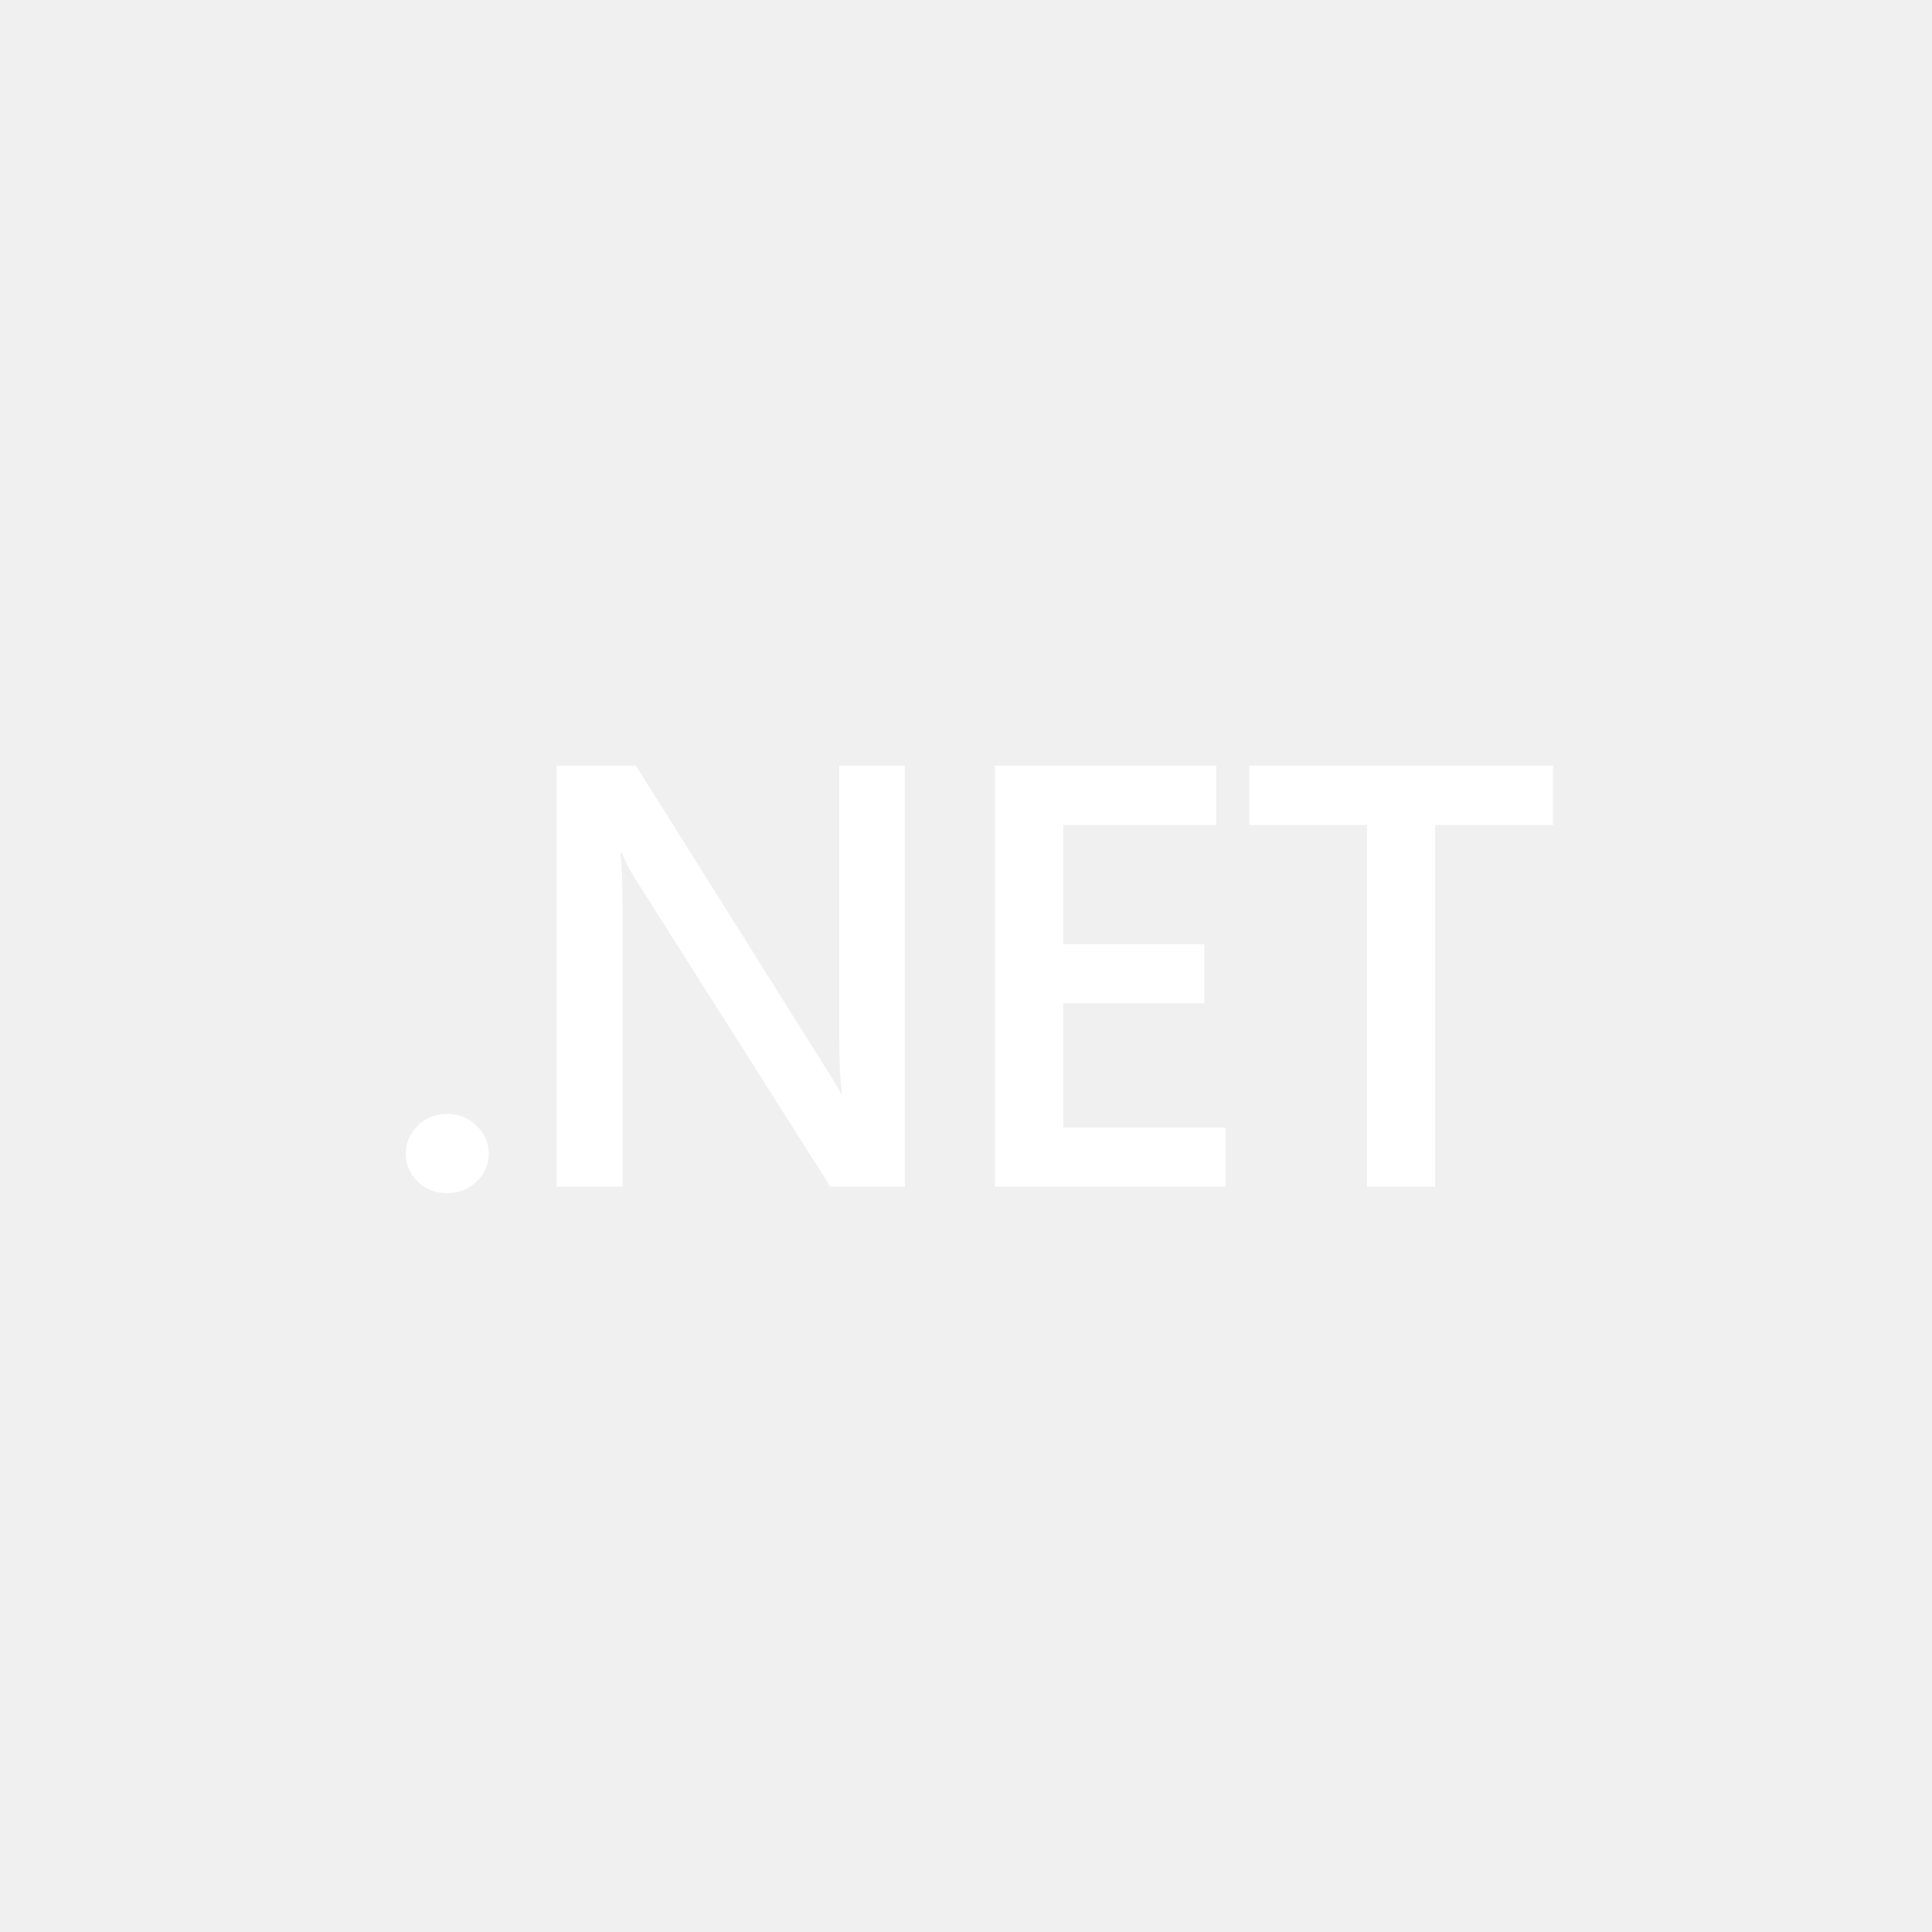
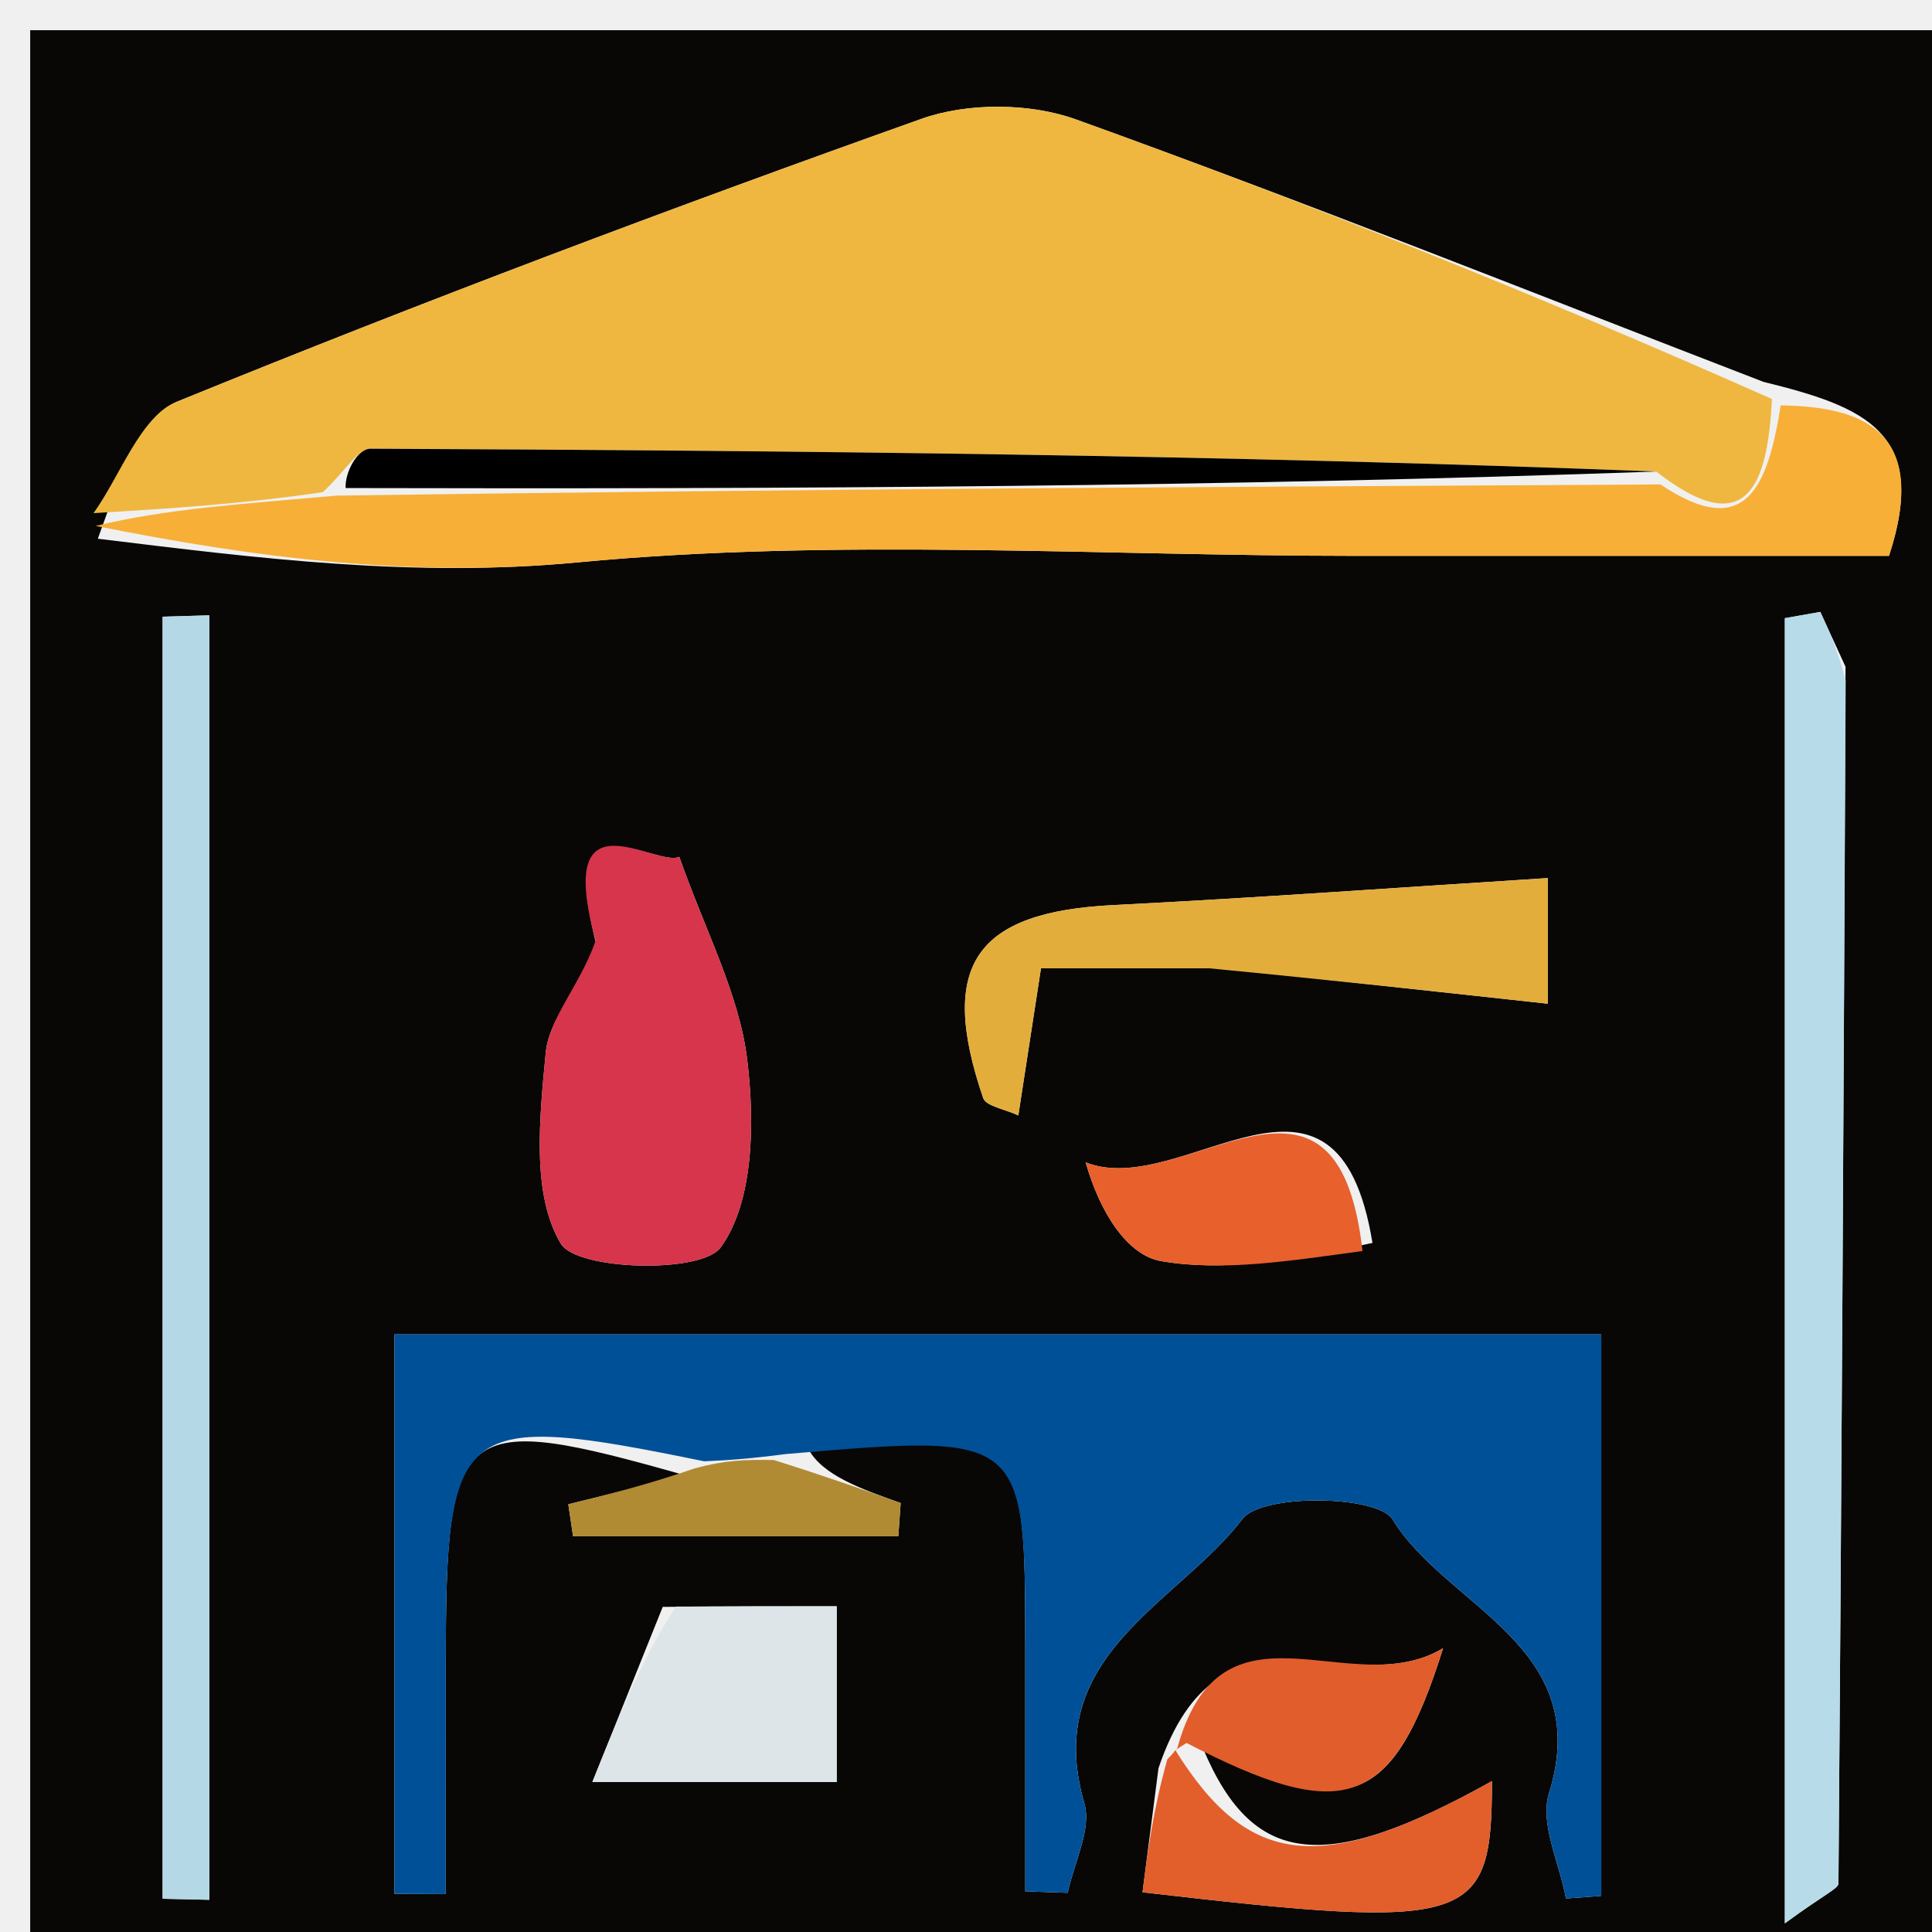
- <svg xmlns="http://www.w3.org/2000/svg" width="456" height="456" viewBox="0 0 456 456" version="1.1" xml:space="preserve" style="fill-rule:evenodd;clip-rule:evenodd;stroke-linejoin:round;stroke-miterlimit:2;">
-   <path d="m 105.5,281.609 c -2.703,0 -5.001,-0.9 -6.893,-2.702 -1.892,-1.848 -2.838,-4.042 -2.838,-6.582 0,-2.587 0.946,-4.804 2.838,-6.652 1.892,-1.848 4.19,-2.772 6.893,-2.772 2.748,0 5.068,0.924 6.96,2.772 1.937,1.848 2.906,4.064 2.906,6.652 0,2.54 -0.968,4.734 -2.906,6.582 -1.892,1.802 -4.212,2.702 -6.96,2.702 z" style="fill:#ffffff;fill-rule:nonzero;stroke-width:0.838" />
-   <path d="M 213.561,280.084 H 195.99 L 149.7,207.054 c -1.171,-1.848 -2.14,-3.765 -2.906,-5.751 h -0.406 c 0.361,2.125 0.541,6.675 0.541,13.65 v 65.132 h -15.543 v -99.36 h 18.719 l 44.737,71.298 c 1.892,2.957 3.109,4.989 3.649,6.098 h 0.27 c -0.45,-2.632 -0.676,-7.09 -0.676,-13.373 v -64.023 h 15.476 z" style="fill:#ffffff;fill-rule:nonzero;stroke-width:0.838" />
-   <path d="m 289.251,280.084 h -54.401 v -99.36 h 52.238 v 13.997 h -36.154 v 28.131 h 33.316 v 13.927 h -33.316 v 29.378 h 38.316 z" style="fill:#ffffff;fill-rule:nonzero;stroke-width:0.838" />
-   <path d="M 366.565,194.721 H 338.722 v 85.363 h -16.084 v -85.363 h -27.775 v -13.997 h 71.701 z" style="fill:#ffffff;fill-rule:nonzero;stroke-width:0.838" />
+ <svg xmlns="http://www.w3.org/2000/svg" version="1.1" id="Layer_1" x="0px" y="0px" width="100%" viewBox="0 0 64 64" enable-background="new 0 0 64 64" xml:space="preserve">
+   <path fill="#080706" opacity="1" stroke="none" d=" M42,65   C28,65 14.5,65 1,65   C1,43.667 1,22.333 1,1   C22.333,1 43.667,1 65,1   C65,22.333 65,43.667 65,65   C57.5,65 50,65 42,65  M38.376,58.574   C38.199,59.944 38.023,61.314 37.847,62.684   C48.804,63.957 49.417,63.75 49.423,59.002   C43.79,62.138 41.377,61.899 39.687,57.511   C44.493,60.417 46.12,59.983 47.805,54.597   C44.744,56.451 40.429,52.519 38.376,58.574  M26.788,48.015   C33.956,47.49 33.957,47.49 33.963,54.613   C33.965,57.293 33.963,59.973 33.963,62.653   C34.432,62.669 34.901,62.686 35.37,62.702   C35.575,61.705 36.171,60.594 35.919,59.73   C34.487,54.82 39.01,53.131 41.157,50.319   C41.809,49.465 45.636,49.53 46.127,50.33   C47.927,53.261 52.832,54.514 51.312,59.405   C50.999,60.412 51.661,61.721 51.874,62.891   C52.264,62.862 52.654,62.833 53.044,62.804   C53.044,56.676 53.044,50.548 53.044,44.202   C39.612,44.202 26.261,44.202 13.066,44.202   C13.066,50.659 13.066,56.699 13.066,62.738   C13.633,62.74 14.2,62.742 14.766,62.744   C14.766,60.21 14.765,57.676 14.767,55.142   C14.77,47.042 15.16,46.736 22.707,48.874   C21.413,49.193 20.12,49.512 18.826,49.831   C18.879,50.184 18.932,50.538 18.984,50.891   C22.576,50.891 26.167,50.891 29.758,50.891   C29.784,50.524 29.81,50.156 29.836,49.789   C28.544,49.33 27.252,48.872 26.788,48.015  M3.241,17.846   C8.518,18.49 13.672,19.147 19.14,18.629   C27.694,17.819 36.381,18.414 45.012,18.414   C50.939,18.414 56.867,18.414 62.575,18.414   C63.927,14.293 61.731,13.469 58.416,12.649   C50.833,9.725 43.284,6.707 35.64,3.955   C34.11,3.404 32.048,3.394 30.518,3.939   C22.234,6.887 14,9.988 5.859,13.308   C4.64,13.805 4.004,15.733 3.241,17.846  M61.136,22.087   C60.857,21.482 60.579,20.876 60.3,20.27   C59.909,20.34 59.517,20.409 59.125,20.478   C59.125,34.621 59.125,48.765 59.125,63.713   C60.463,62.733 60.899,62.563 60.901,62.391   C61.005,49.256 61.074,36.122 61.136,22.087  M6.933,48.493   C6.933,39.123 6.933,29.754 6.933,20.384   C6.418,20.398 5.902,20.413 5.387,20.428   C5.387,34.585 5.387,48.742 5.387,62.899   C5.902,62.91 6.418,62.922 6.933,62.933   C6.933,58.452 6.933,53.97 6.933,48.493  M19.82,31.532   C19.209,32.647 18.186,33.723 18.077,34.885   C17.877,37.013 17.596,39.565 18.579,41.2   C19.111,42.085 23.237,42.204 23.876,41.32   C24.974,39.802 25.004,37.18 24.753,35.109   C24.489,32.93 23.37,30.854 22.502,28.383   C21.717,28.743 18.343,26.125 19.82,31.532  M40.518,32.077   C44.065,32.463 47.613,32.85 51.272,33.249   C51.272,31.877 51.272,30.142 51.272,29.087   C46.306,29.401 41.593,29.745 36.875,29.982   C32.311,30.211 31.066,31.973 32.569,36.374   C32.663,36.647 33.285,36.739 33.733,36.95   C33.98,35.353 34.199,33.93 34.484,32.077   C36.348,32.077 37.977,32.077 40.518,32.077  M21.954,53.23   C21.238,55.012 20.522,56.795 19.623,59.031   C23.173,59.031 25.441,59.031 27.717,59.031   C27.717,56.982 27.717,55.146 27.717,53.21   C25.8,53.21 24.31,53.21 21.954,53.23  M45.465,41.174   C44.287,33.963 39.192,39.789 35.964,38.505   C36.444,40.196 37.354,41.587 38.469,41.777   C40.518,42.128 42.687,41.772 45.465,41.174  z" />
+   <path fill="#EFB740" opacity="1" stroke="none" d=" M3.098,16.999   C4.004,15.733 4.64,13.805 5.859,13.308   C14,9.988 22.234,6.887 30.518,3.939   C32.048,3.394 34.11,3.404 35.64,3.955   C43.284,6.707 50.833,9.725 58.697,13.217   C58.557,16.122 57.844,17.95 54.864,15.62   C40.573,15.066 26.424,14.928 12.274,14.864   C11.848,14.862 11.42,15.639 10.691,16.304   C7.959,16.703 5.529,16.851 3.098,16.999  z" />
+   <path fill="#005098" opacity="1" stroke="none" d=" M23.325,48.407   C15.16,46.736 14.77,47.042 14.767,55.142   C14.765,57.676 14.766,60.21 14.766,62.744   C14.2,62.742 13.633,62.74 13.066,62.738   C13.066,56.699 13.066,50.659 13.066,44.202   C26.261,44.202 39.612,44.202 53.044,44.202   C53.044,50.548 53.044,56.676 53.044,62.804   C52.654,62.833 52.264,62.862 51.874,62.891   C51.661,61.721 50.999,60.412 51.312,59.405   C52.832,54.514 47.927,53.261 46.127,50.33   C45.636,49.53 41.809,49.465 41.157,50.319   C39.01,53.131 34.487,54.82 35.919,59.73   C36.171,60.594 35.575,61.705 35.37,62.702   C34.901,62.686 34.432,62.669 33.963,62.653   C33.963,59.973 33.965,57.293 33.963,54.613   C33.957,47.49 33.956,47.49 26.047,48.166   C24.645,48.346 23.985,48.377 23.325,48.407  z" />
+   <path fill="#F8AF37" opacity="1" stroke="none" d=" M55.006,16.048   C57.844,17.95 58.557,16.122 58.989,13.428   C61.731,13.469 63.927,14.293 62.575,18.414   C56.867,18.414 50.939,18.414 45.012,18.414   C36.381,18.414 27.694,17.819 19.14,18.629   C13.672,19.147 8.518,18.49 3.17,17.422   C5.529,16.851 7.959,16.703 11.148,16.418   C26.273,16.203 40.64,16.126 55.006,16.048  z" />
+   <path fill="#B7DBE8" opacity="1" stroke="none" d=" M61.141,22.537   C61.074,36.122 61.005,49.256 60.901,62.391   C60.899,62.563 60.463,62.733 59.125,63.713   C59.125,48.765 59.125,34.621 59.125,20.478   C59.517,20.409 59.909,20.34 60.3,20.27   C60.579,20.876 60.857,21.482 61.141,22.537  z" />
+   <path fill="#B5D8E6" opacity="1" stroke="none" d=" M6.933,48.991   C6.933,53.97 6.933,58.452 6.933,62.933   C6.418,62.922 5.902,62.91 5.387,62.899   C5.387,48.742 5.387,34.585 5.387,20.428   C5.902,20.413 6.418,20.398 6.933,20.384   C6.933,29.754 6.933,39.123 6.933,48.991  z" />
+   <path fill="#D6354B" opacity="1" stroke="none" d=" M19.732,31.161   C18.343,26.125 21.717,28.743 22.502,28.383   C23.37,30.854 24.489,32.93 24.753,35.109   C25.004,37.18 24.974,39.802 23.876,41.32   C23.237,42.204 19.111,42.085 18.579,41.2   C17.596,39.565 17.877,37.013 18.077,34.885   C18.186,33.723 19.209,32.647 19.732,31.161  z" />
+   <path fill="#E3AD3C" opacity="1" stroke="none" d=" M40.062,32.077   C37.977,32.077 36.348,32.077 34.484,32.077   C34.199,33.93 33.98,35.353 33.733,36.95   C33.285,36.739 32.663,36.647 32.569,36.374   C31.066,31.973 32.311,30.211 36.875,29.982   C41.593,29.745 46.306,29.401 51.272,29.087   C51.272,30.142 51.272,31.877 51.272,33.249   C47.613,32.85 44.065,32.463 40.062,32.077  z" />
+   <path fill="#DDE5E9" opacity="1" stroke="none" d=" M22.388,53.22   C24.31,53.21 25.8,53.21 27.717,53.21   C27.717,55.146 27.717,56.982 27.717,59.031   C25.441,59.031 23.173,59.031 19.623,59.031   C20.522,56.795 21.238,55.012 22.388,53.22  z" />
+   <path fill="#E8602C" opacity="1" stroke="none" d=" M45.135,41.442   C42.687,41.772 40.518,42.128 38.469,41.777   C37.354,41.587 36.444,40.196 35.964,38.505   C39.192,39.789 44.287,33.963 45.135,41.442  z" />
+   <path fill="#E25E2B" opacity="1" stroke="none" d=" M38.926,57.964   C41.377,61.899 43.79,62.138 49.423,59.002   C49.417,63.75 48.804,63.957 37.847,62.684   C38.023,61.314 38.199,59.944 38.671,58.277   C38.967,57.981 38.926,57.964 38.926,57.964  z" />
+   <path fill="#B18A34" opacity="1" stroke="none" d=" M23.016,48.641   C23.985,48.377 24.645,48.346 25.633,48.365   C27.252,48.872 28.544,49.33 29.836,49.789   C29.81,50.156 29.784,50.524 29.758,50.891   C26.167,50.891 22.576,50.891 18.984,50.891   C18.932,50.538 18.879,50.184 18.826,49.831   C20.12,49.512 21.413,49.193 23.016,48.641  z" />
+   <path fill="#E15D2B" opacity="1" stroke="none" d=" M38.975,58.001   C40.429,52.519 44.744,56.451 47.805,54.597   C46.12,59.983 44.493,60.417 39.306,57.738   C38.926,57.964 38.967,57.981 38.975,58.001  z" />
+   <path fill="#000000" opacity="1" stroke="none" d=" M54.864,15.62   C40.64,16.126 26.273,16.203 11.45,16.167   C11.42,15.639 11.848,14.862 12.274,14.864   C26.424,14.928 40.573,15.066 54.864,15.62  z" />
</svg>
